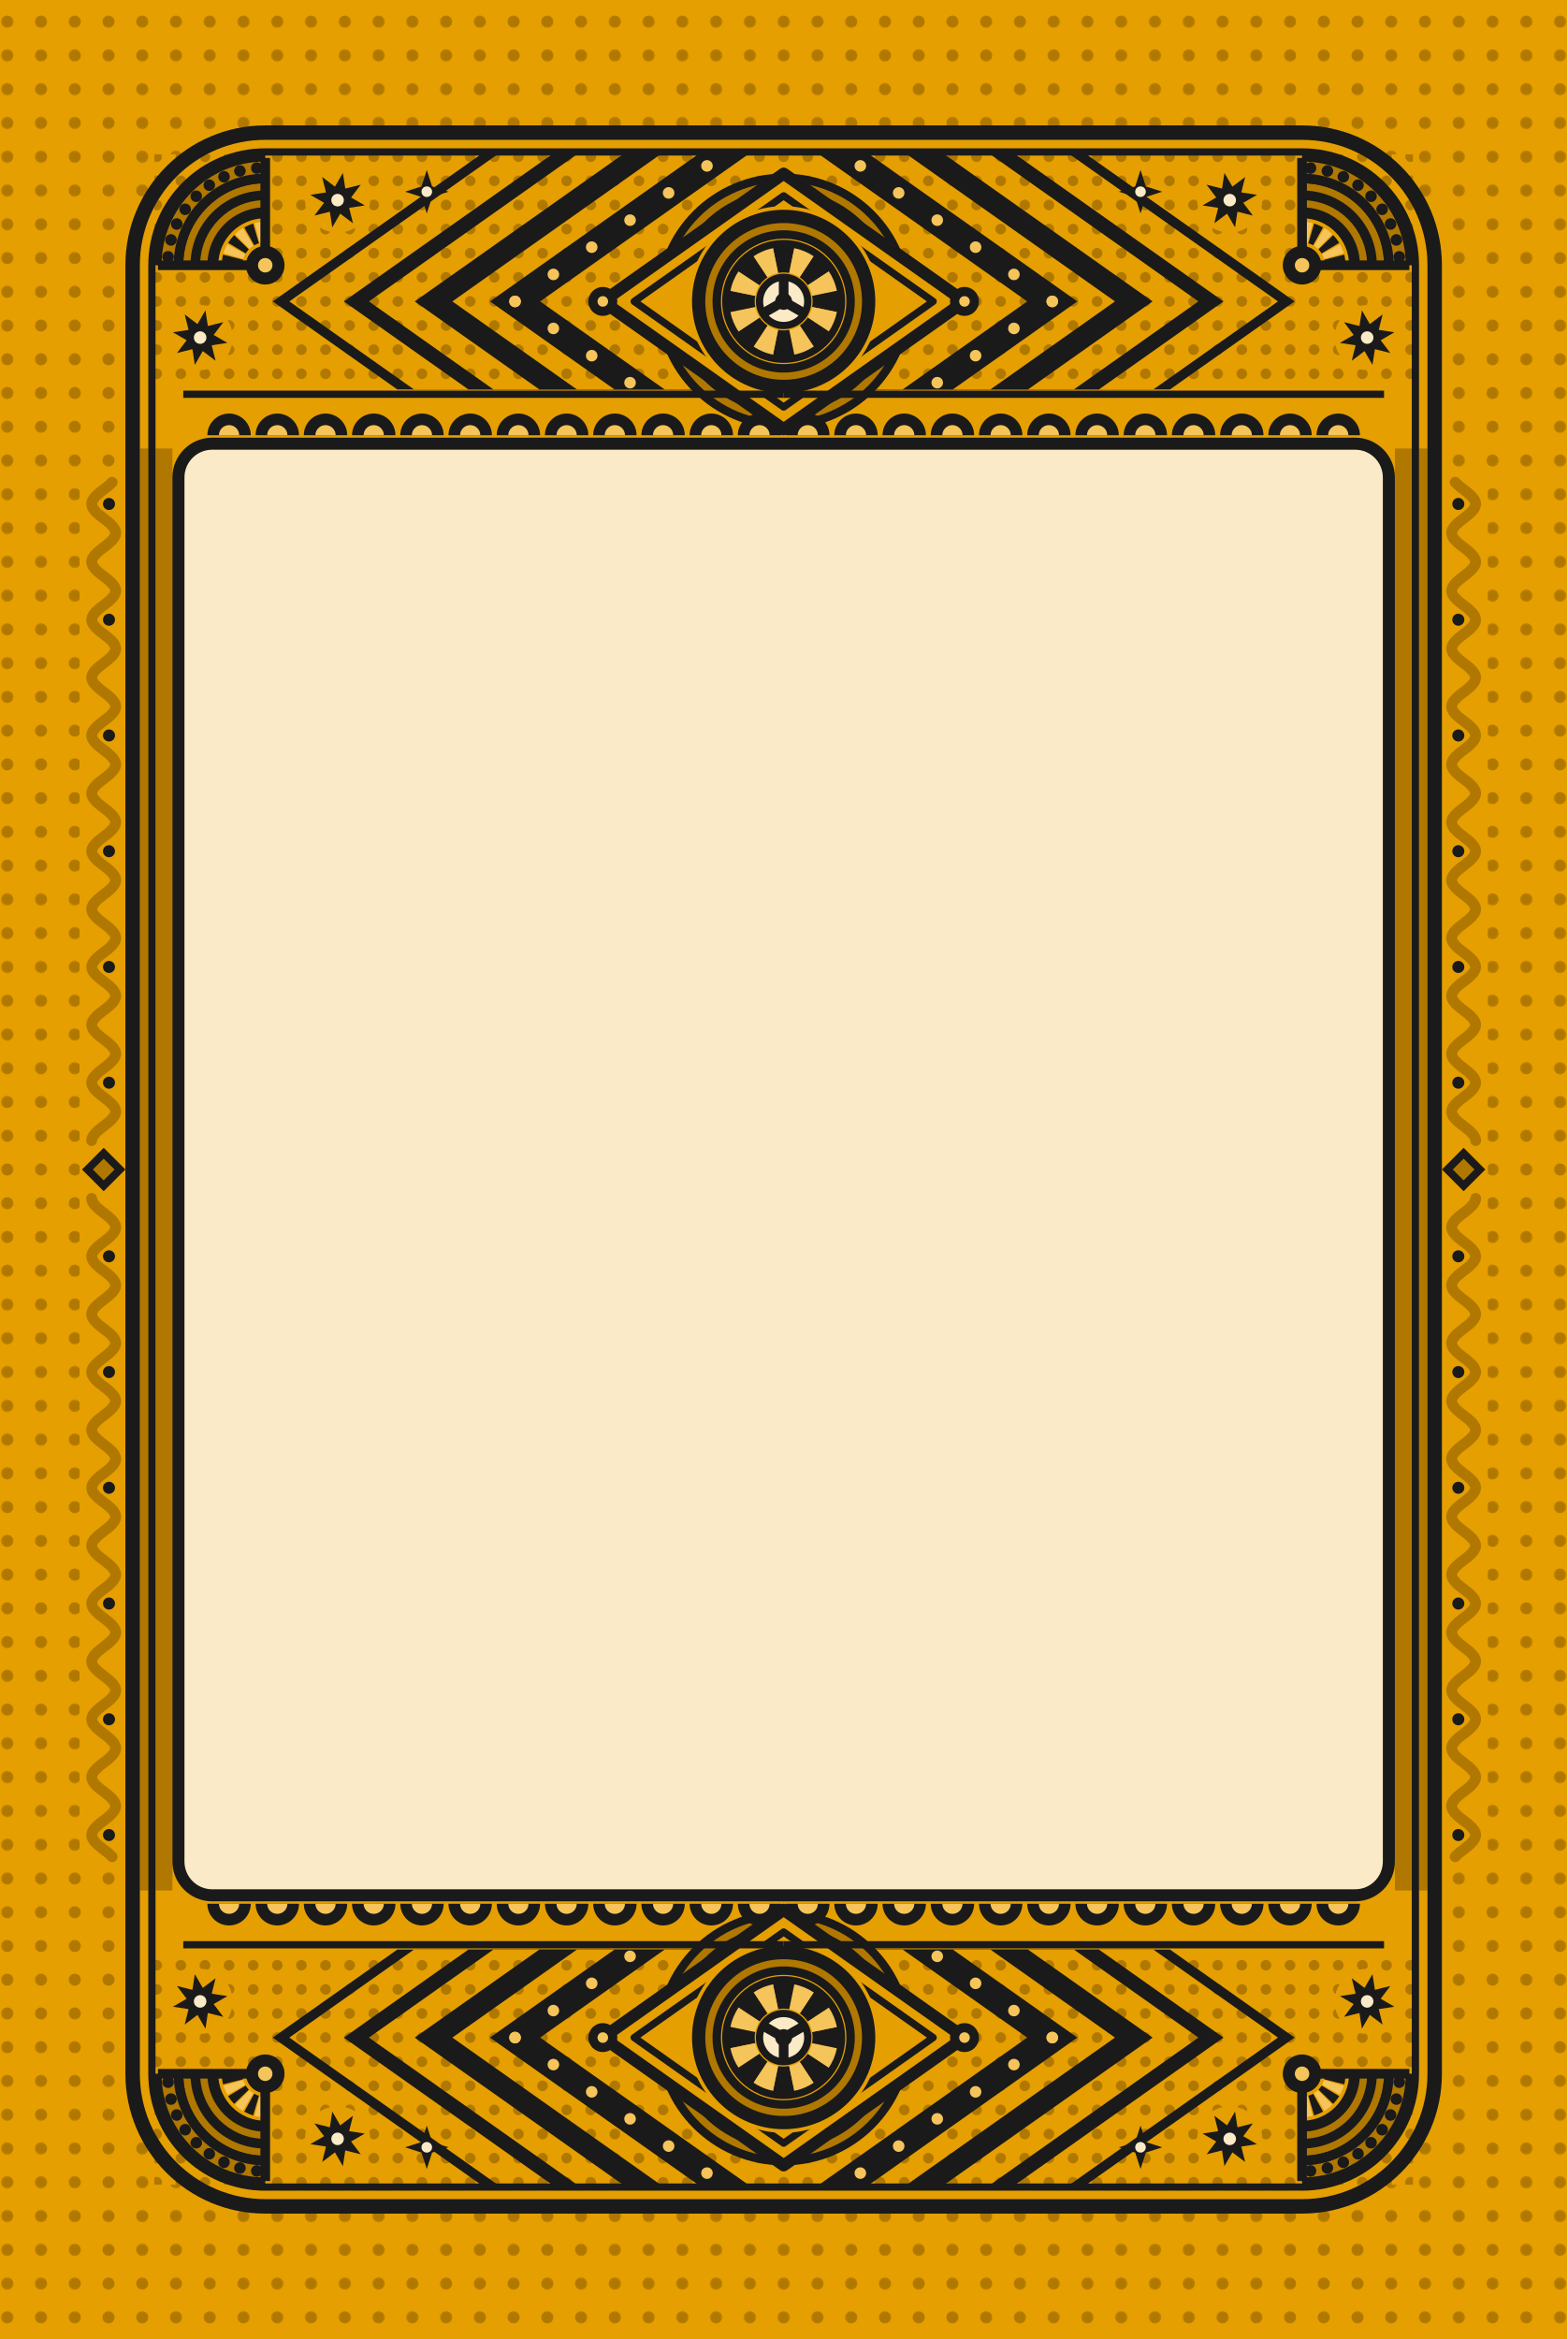
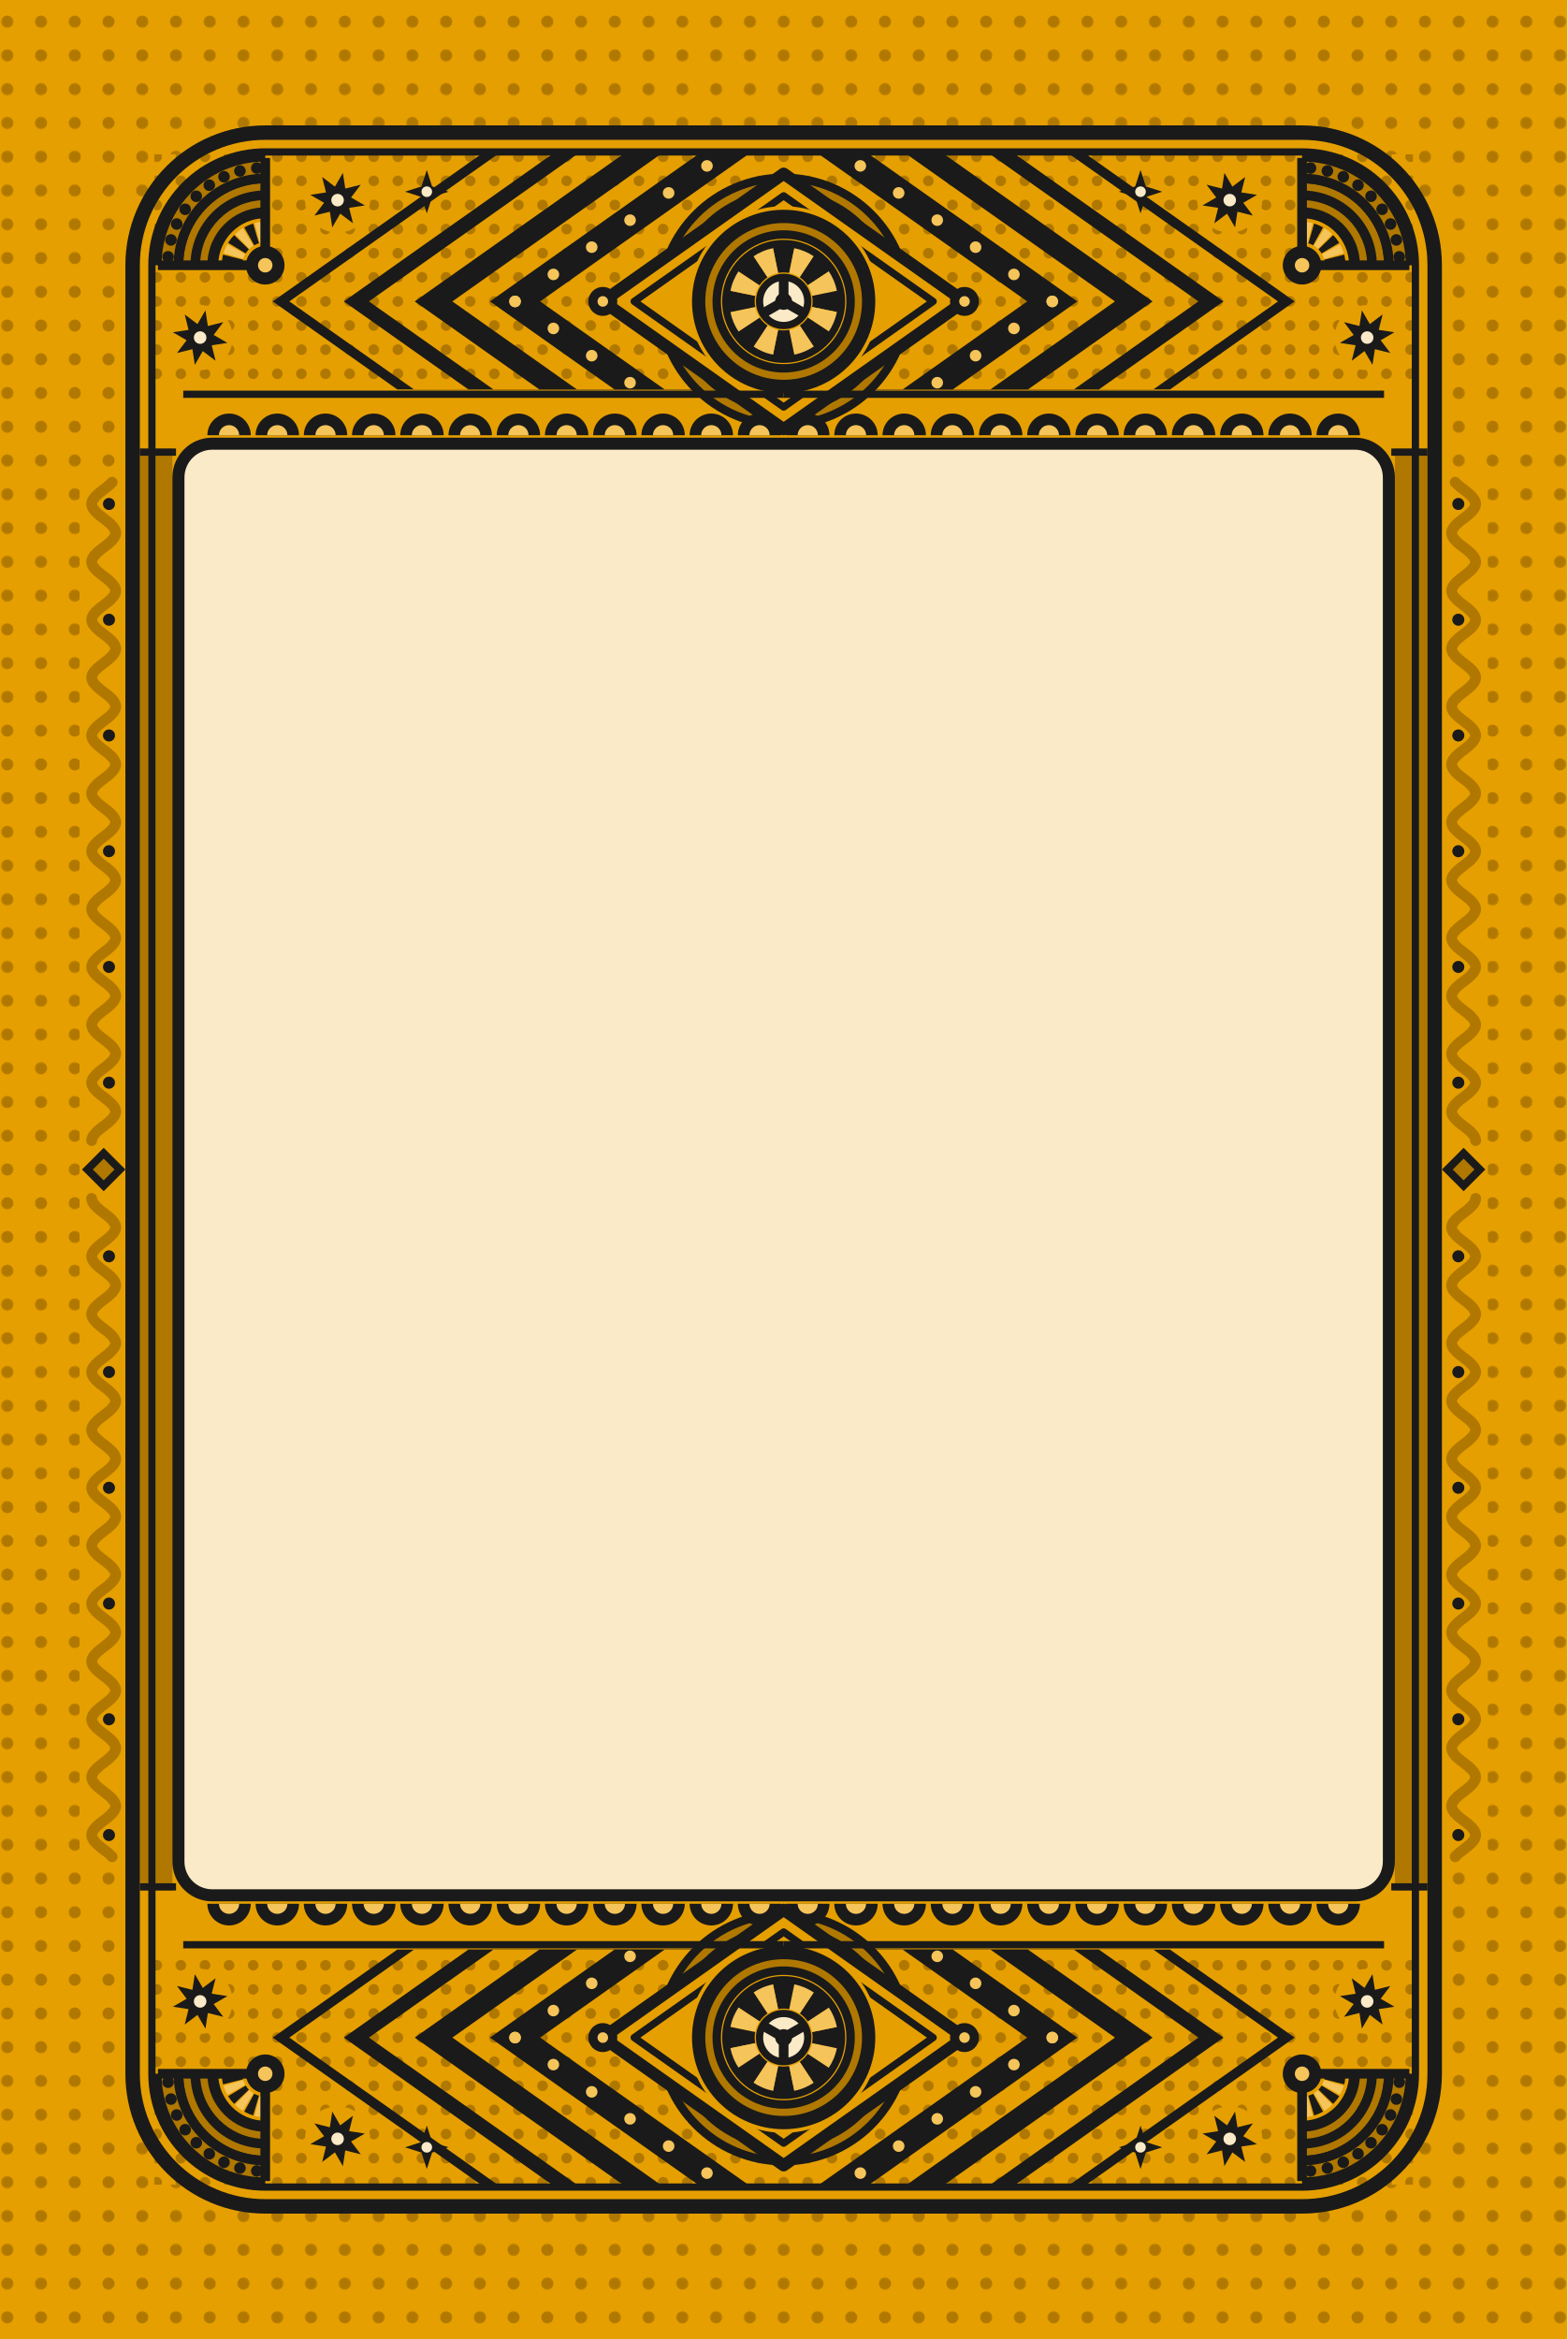
<svg xmlns="http://www.w3.org/2000/svg" viewBox="0 0 65 97" width="65mm" height="97mm" data-motiv="hinten_60_1" data-frei="8,19,49,59">
  <defs>
    <pattern id="pkt" patternUnits="userSpaceOnUse" x="31.8" y="47.8" width="1.4" height="1.4">
      <circle cx="0.7" cy="0.7" r="0.25" fill="#B07800" />
    </pattern>
    <pattern id="hpkt" patternUnits="userSpaceOnUse" x="32" y="12" width="1" height="1">
      <rect width="1" height="1" fill="#E69F00" />
      <circle cx="0.5" cy="0.5" r="0.22" fill="#B07800" />
    </pattern>
    <clipPath id="ringclip" clipPathUnits="userSpaceOnUse">
      <path clip-rule="evenodd" d="M6.4 6.4H32.5V16.15H6.4Z M9.75,12.5 L32.5,-3.58 L55.25,12.5 L32.5,28.58 Z" />
    </clipPath>
    <clipPath id="kopf" clipPathUnits="userSpaceOnUse">
      <rect x="6.4" y="6.4" width="52.2" height="9.75" />
    </clipPath>
    <g id="viertel">
      <path d="M7.6 16.35H32.5" stroke="#1A1A1A" stroke-width="0.3" fill="none" />
      <path d="M30.6 18.05A0.9 0.9 0 0 1 32.4 18.05Z" fill="#1A1A1A" />
      <path d="M31.08 18.05A0.42 0.42 0 0 1 31.92 18.05Z" fill="#F5C45A" />
      <path d="M28.6 18.05A0.9 0.9 0 0 1 30.4 18.05Z" fill="#1A1A1A" />
      <path d="M29.08 18.05A0.42 0.42 0 0 1 29.92 18.05Z" fill="#F5C45A" />
      <path d="M26.6 18.05A0.9 0.9 0 0 1 28.4 18.05Z" fill="#1A1A1A" />
      <path d="M27.08 18.05A0.42 0.42 0 0 1 27.92 18.05Z" fill="#F5C45A" />
      <path d="M24.6 18.05A0.9 0.9 0 0 1 26.4 18.05Z" fill="#1A1A1A" />
      <path d="M25.08 18.05A0.42 0.42 0 0 1 25.92 18.05Z" fill="#F5C45A" />
      <path d="M22.6 18.05A0.9 0.9 0 0 1 24.4 18.05Z" fill="#1A1A1A" />
      <path d="M23.08 18.05A0.42 0.42 0 0 1 23.92 18.05Z" fill="#F5C45A" />
      <path d="M20.6 18.05A0.9 0.9 0 0 1 22.4 18.05Z" fill="#1A1A1A" />
      <path d="M21.08 18.05A0.42 0.42 0 0 1 21.92 18.05Z" fill="#F5C45A" />
      <path d="M18.6 18.05A0.9 0.9 0 0 1 20.4 18.05Z" fill="#1A1A1A" />
      <path d="M19.08 18.05A0.42 0.42 0 0 1 19.92 18.05Z" fill="#F5C45A" />
      <path d="M16.6 18.05A0.9 0.9 0 0 1 18.4 18.05Z" fill="#1A1A1A" />
      <path d="M17.08 18.05A0.42 0.42 0 0 1 17.92 18.05Z" fill="#F5C45A" />
      <path d="M14.6 18.05A0.9 0.9 0 0 1 16.4 18.05Z" fill="#1A1A1A" />
      <path d="M15.08 18.05A0.42 0.42 0 0 1 15.92 18.05Z" fill="#F5C45A" />
      <path d="M12.6 18.05A0.9 0.9 0 0 1 14.4 18.05Z" fill="#1A1A1A" />
      <path d="M13.08 18.05A0.42 0.42 0 0 1 13.92 18.05Z" fill="#F5C45A" />
      <path d="M10.6 18.05A0.9 0.9 0 0 1 12.4 18.05Z" fill="#1A1A1A" />
      <path d="M11.08 18.05A0.42 0.42 0 0 1 11.92 18.05Z" fill="#F5C45A" />
      <path d="M8.6 18.05A0.9 0.9 0 0 1 10.4 18.05Z" fill="#1A1A1A" />
      <path d="M9.08 18.05A0.42 0.42 0 0 1 9.92 18.05Z" fill="#F5C45A" />
      <rect x="5.8" y="18.6" width="0.35" height="29.9" fill="#B07800" />
      <rect x="6.45" y="18.6" width="0.7" height="29.9" fill="#B07800" />
+       <path d="M5.8 18.75H7.3" stroke="#1A1A1A" stroke-width="0.3" fill="none" />
      <circle cx="14" cy="8.3" r="1.35" fill="#E69F00" />
      <polygon points="14.22,7.17 14.32,7.82 14.96,7.66 14.56,8.19 15.13,8.52 14.48,8.62 14.64,9.26 14.11,8.86 13.78,9.43 13.68,8.78 13.04,8.94 13.44,8.41 12.87,8.08 13.52,7.98 13.36,7.34 13.89,7.74" fill="#1A1A1A" />
      <circle cx="14" cy="8.3" r="0.26" fill="#FAEAC7" />
      <circle cx="8.3" cy="14" r="1.35" fill="#E69F00" />
      <polygon points="8.52,12.87 8.62,13.52 9.26,13.36 8.86,13.89 9.43,14.22 8.78,14.32 8.94,14.96 8.41,14.56 8.08,15.13 7.98,14.48 7.34,14.64 7.74,14.11 7.17,13.78 7.82,13.68 7.66,13.04 8.19,13.44" fill="#1A1A1A" />
      <circle cx="8.3" cy="14" r="0.26" fill="#FAEAC7" />
      <polygon points="17.7,7.05 17.92,7.73 18.6,7.95 17.92,8.17 17.7,8.85 17.48,8.17 16.8,7.95 17.48,7.73" fill="#1A1A1A" />
      <circle cx="17.7" cy="7.95" r="0.22" fill="#FAEAC7" />
      <path d="M11 11L6.25 11A4.75 4.75 0 0 1 11 6.25Z" fill="#E69F00" />
      <path d="M7.4 11L6.5 11A4.5 4.5 0 0 1 11 6.5L11 7.4A3.6 3.6 0 0 0 7.4 11Z" fill="#B07800" />
      <path d="M11 11L7.4 11A3.6 3.6 0 0 1 11 7.4Z" fill="#1A1A1A" />
      <path d="M8.45 10.96A2.55 2.55 0 0 1 10.96 8.45" fill="none" stroke="#B07800" stroke-width="0.3" />
      <path d="M7.75 10.94A3.25 3.25 0 0 1 10.94 7.75" fill="none" stroke="#B07800" stroke-width="0.3" />
      <path d="M11 11L9.05 11A1.95 1.95 0 0 1 11 9.05Z" fill="#E69F00" />
      <path d="M10.05 10.98L9.2 10.97A1.8 1.8 0 0 1 9.25 10.56L10.08 10.77A0.95 0.95 0 0 0 10.05 10.98Z" fill="#1A1A1A" />
      <path d="M10.09 10.74L9.27 10.5A1.8 1.8 0 0 1 9.43 10.13L10.17 10.54A0.95 0.95 0 0 0 10.09 10.74Z" fill="#F5C45A" />
      <path d="M10.19 10.51L9.46 10.07A1.8 1.8 0 0 1 9.71 9.75L10.32 10.34A0.95 0.95 0 0 0 10.19 10.51Z" fill="#1A1A1A" />
      <path d="M10.34 10.32L9.75 9.71A1.8 1.8 0 0 1 10.07 9.46L10.51 10.19A0.95 0.95 0 0 0 10.34 10.32Z" fill="#F5C45A" />
      <path d="M10.54 10.17L10.13 9.43A1.8 1.8 0 0 1 10.5 9.27L10.74 10.09A0.95 0.95 0 0 0 10.54 10.17Z" fill="#1A1A1A" />
      <path d="M10.77 10.08L10.56 9.25A1.8 1.8 0 0 1 10.97 9.2L10.98 10.05A0.95 0.95 0 0 0 10.77 10.08Z" fill="#F5C45A" />
      <path d="M7.4 11A3.6 3.6 0 0 1 11 7.4" fill="none" stroke="#1A1A1A" stroke-width="0.4" />
      <path d="M6.5 11A4.5 4.5 0 0 1 11 6.5" fill="none" stroke="#1A1A1A" stroke-width="0.4" />
      <circle cx="6.97" cy="10.65" r="0.24" fill="#1A1A1A" />
      <circle cx="7.09" cy="9.95" r="0.24" fill="#1A1A1A" />
      <circle cx="7.33" cy="9.29" r="0.24" fill="#1A1A1A" />
      <circle cx="7.68" cy="8.68" r="0.24" fill="#1A1A1A" />
      <circle cx="8.14" cy="8.14" r="0.24" fill="#1A1A1A" />
      <circle cx="8.68" cy="7.68" r="0.24" fill="#1A1A1A" />
      <circle cx="9.29" cy="7.33" r="0.24" fill="#1A1A1A" />
      <circle cx="9.95" cy="7.09" r="0.24" fill="#1A1A1A" />
      <circle cx="10.65" cy="6.97" r="0.24" fill="#1A1A1A" />
      <path d="M6.55 11H11M11 6.55V11" stroke="#1A1A1A" stroke-width="0.4" fill="none" />
      <circle cx="11" cy="11" r="0.8" fill="#1A1A1A" />
      <circle cx="11" cy="11" r="0.3" fill="#F5C45A" />
      <rect x="3.3" y="19.6" width="2" height="28.9" fill="#E69F00" />
      <polyline points="3.8,47.3 3.82,47.2 3.87,47.1 3.95,47 4.05,46.9 4.17,46.8 4.3,46.7 4.43,46.6 4.55,46.5 4.65,46.4 4.73,46.3 4.78,46.2 4.8,46.1 4.78,46 4.73,45.9 4.65,45.8 4.55,45.7 4.43,45.6 4.3,45.5 4.17,45.4 4.05,45.3 3.95,45.2 3.87,45.1 3.82,45 3.8,44.9 3.82,44.8 3.87,44.7 3.95,44.6 4.05,44.5 4.17,44.4 4.3,44.3 4.43,44.2 4.55,44.1 4.65,44 4.73,43.9 4.78,43.8 4.8,43.7 4.78,43.6 4.73,43.5 4.65,43.4 4.55,43.3 4.43,43.2 4.3,43.1 4.17,43 4.05,42.9 3.95,42.8 3.87,42.7 3.82,42.6 3.8,42.5 3.82,42.4 3.87,42.3 3.95,42.2 4.05,42.1 4.17,42 4.3,41.9 4.43,41.8 4.55,41.7 4.65,41.6 4.73,41.5 4.78,41.4 4.8,41.3 4.78,41.2 4.73,41.1 4.65,41 4.55,40.9 4.43,40.8 4.3,40.7 4.17,40.6 4.05,40.5 3.95,40.4 3.87,40.3 3.82,40.2 3.8,40.1 3.82,40 3.87,39.9 3.95,39.8 4.05,39.7 4.17,39.6 4.3,39.5 4.43,39.4 4.55,39.3 4.65,39.2 4.73,39.1 4.78,39 4.8,38.9 4.78,38.8 4.73,38.7 4.65,38.6 4.55,38.5 4.43,38.4 4.3,38.3 4.17,38.2 4.05,38.1 3.95,38 3.87,37.9 3.82,37.8 3.8,37.7 3.82,37.6 3.87,37.5 3.95,37.4 4.05,37.3 4.17,37.2 4.3,37.1 4.43,37 4.55,36.9 4.65,36.8 4.73,36.7 4.78,36.6 4.8,36.5 4.78,36.4 4.73,36.3 4.65,36.2 4.55,36.1 4.43,36 4.3,35.9 4.17,35.8 4.05,35.7 3.95,35.6 3.87,35.5 3.82,35.4 3.8,35.3 3.82,35.2 3.87,35.1 3.95,35 4.05,34.9 4.17,34.8 4.3,34.7 4.43,34.6 4.55,34.5 4.65,34.4 4.73,34.3 4.78,34.2 4.8,34.1 4.78,34 4.73,33.9 4.65,33.8 4.55,33.7 4.43,33.6 4.3,33.5 4.17,33.4 4.05,33.3 3.95,33.2 3.87,33.1 3.82,33 3.8,32.9 3.82,32.8 3.87,32.7 3.95,32.6 4.05,32.5 4.17,32.4 4.3,32.3 4.43,32.2 4.55,32.1 4.65,32 4.73,31.9 4.78,31.8 4.8,31.7 4.78,31.6 4.73,31.5 4.65,31.4 4.55,31.3 4.43,31.2 4.3,31.1 4.17,31 4.05,30.9 3.95,30.8 3.87,30.7 3.82,30.6 3.8,30.5 3.82,30.4 3.87,30.3 3.95,30.2 4.05,30.1 4.17,30 4.3,29.9 4.43,29.8 4.55,29.7 4.65,29.6 4.73,29.5 4.78,29.4 4.8,29.3 4.78,29.2 4.73,29.1 4.65,29 4.55,28.9 4.43,28.8 4.3,28.7 4.17,28.6 4.05,28.5 3.95,28.4 3.87,28.3 3.82,28.2 3.8,28.1 3.82,28 3.87,27.9 3.95,27.8 4.05,27.7 4.17,27.6 4.3,27.5 4.43,27.4 4.55,27.3 4.65,27.2 4.73,27.1 4.78,27 4.8,26.9 4.78,26.8 4.73,26.7 4.65,26.6 4.55,26.5 4.43,26.4 4.3,26.3 4.17,26.2 4.05,26.1 3.95,26 3.87,25.9 3.82,25.8 3.8,25.7 3.82,25.6 3.87,25.5 3.95,25.4 4.05,25.3 4.17,25.2 4.3,25.1 4.43,25 4.55,24.9 4.65,24.8 4.73,24.7 4.78,24.6 4.8,24.5 4.78,24.4 4.73,24.3 4.65,24.2 4.55,24.1 4.43,24 4.3,23.9 4.17,23.8 4.05,23.7 3.95,23.6 3.87,23.5 3.82,23.4 3.8,23.3 3.82,23.2 3.87,23.1 3.95,23 4.05,22.9 4.17,22.8 4.3,22.7 4.43,22.6 4.55,22.5 4.65,22.4 4.73,22.3 4.78,22.2 4.8,22.1 4.78,22 4.73,21.9 4.65,21.8 4.55,21.7 4.43,21.6 4.3,21.5 4.17,21.4 4.05,21.3 3.95,21.2 3.87,21.1 3.82,21 3.8,20.9 3.82,20.8 3.87,20.7 3.95,20.6 4.05,20.5 4.17,20.4 4.3,20.3 4.43,20.2 4.55,20.1 4.65,20" fill="none" stroke="#B07800" stroke-width="0.45" stroke-linejoin="round" stroke-linecap="round" />
      <circle cx="4.52" cy="44.9" r="0.25" fill="#1A1A1A" />
      <circle cx="4.52" cy="40.1" r="0.25" fill="#1A1A1A" />
      <circle cx="4.52" cy="35.3" r="0.25" fill="#1A1A1A" />
      <circle cx="4.52" cy="30.5" r="0.25" fill="#1A1A1A" />
      <circle cx="4.52" cy="25.7" r="0.25" fill="#1A1A1A" />
      <circle cx="4.52" cy="20.9" r="0.25" fill="#1A1A1A" />
      <polygon points="4.3,47.6 5.2,48.5 3.4,48.5" fill="#1A1A1A" />
      <polygon points="4.3,48.05 4.75,48.5 3.85,48.5" fill="#B07800" />
    </g>
    <g id="achse">
      <g clip-path="url(#kopf)">
        <rect x="6.4" y="6.4" width="52.2" height="9.8" fill="url(#hpkt)" />
        <polygon points="11.31,12.5 32.5,-2.47 53.69,12.5 32.5,27.47" fill="#1A1A1A" />
        <polygon points="12,12.5 32.5,-1.98 53,12.5 32.5,26.98" fill="url(#hpkt)" />
        <polygon points="14.26,12.5 32.5,-0.39 50.74,12.5 32.5,25.39" fill="#1A1A1A" />
        <polygon points="15.3,12.5 32.5,0.34 49.7,12.5 32.5,24.66" fill="url(#hpkt)" />
        <polygon points="17.2,12.5 32.5,1.69 47.8,12.5 32.5,23.31" fill="#1A1A1A" />
        <polygon points="18.76,12.5 32.5,2.79 46.24,12.5 32.5,22.21" fill="url(#hpkt)" />
        <polygon points="20.32,12.5 32.5,3.89 44.68,12.5 32.5,21.11" fill="#1A1A1A" />
        <polygon points="22.4,12.5 32.5,5.36 42.6,12.5 32.5,19.64" fill="url(#hpkt)" />
        <circle cx="21.36" cy="12.5" r="0.24" fill="#F5C45A" />
        <circle cx="22.95" cy="11.38" r="0.24" fill="#F5C45A" />
        <circle cx="24.54" cy="10.25" r="0.24" fill="#F5C45A" />
        <circle cx="26.13" cy="9.13" r="0.24" fill="#F5C45A" />
        <circle cx="27.73" cy="8" r="0.24" fill="#F5C45A" />
        <circle cx="29.32" cy="6.88" r="0.24" fill="#F5C45A" />
        <circle cx="30.91" cy="5.75" r="0.24" fill="#F5C45A" />
        <circle cx="32.5" cy="4.63" r="0.24" fill="#F5C45A" />
        <circle cx="21.36" cy="12.5" r="0.24" fill="#F5C45A" />
        <circle cx="22.95" cy="13.62" r="0.24" fill="#F5C45A" />
        <circle cx="24.54" cy="14.75" r="0.24" fill="#F5C45A" />
        <circle cx="26.13" cy="15.87" r="0.24" fill="#F5C45A" />
        <circle cx="27.73" cy="17" r="0.24" fill="#F5C45A" />
        <circle cx="29.32" cy="18.12" r="0.24" fill="#F5C45A" />
        <circle cx="30.91" cy="19.25" r="0.24" fill="#F5C45A" />
        <circle cx="32.5" cy="20.37" r="0.24" fill="#F5C45A" />
        <circle cx="43.64" cy="12.5" r="0.24" fill="#F5C45A" />
        <circle cx="42.05" cy="11.38" r="0.24" fill="#F5C45A" />
        <circle cx="40.46" cy="10.25" r="0.24" fill="#F5C45A" />
        <circle cx="38.87" cy="9.13" r="0.24" fill="#F5C45A" />
        <circle cx="37.27" cy="8" r="0.24" fill="#F5C45A" />
        <circle cx="35.68" cy="6.88" r="0.24" fill="#F5C45A" />
        <circle cx="34.09" cy="5.75" r="0.24" fill="#F5C45A" />
        <circle cx="32.5" cy="4.63" r="0.24" fill="#F5C45A" />
        <circle cx="43.64" cy="12.5" r="0.24" fill="#F5C45A" />
        <circle cx="42.05" cy="13.62" r="0.24" fill="#F5C45A" />
        <circle cx="40.46" cy="14.75" r="0.24" fill="#F5C45A" />
        <circle cx="38.87" cy="15.87" r="0.24" fill="#F5C45A" />
        <circle cx="37.27" cy="17" r="0.24" fill="#F5C45A" />
        <circle cx="35.68" cy="18.12" r="0.24" fill="#F5C45A" />
        <circle cx="34.09" cy="19.25" r="0.24" fill="#F5C45A" />
        <circle cx="32.5" cy="20.37" r="0.24" fill="#F5C45A" />
      </g>
      <circle cx="32.5" cy="12.5" r="5.3" fill="#1A1A1A" />
      <circle cx="32.5" cy="12.5" r="4.8" fill="none" stroke="#B07800" stroke-width="0.3" />
      <polygon points="25,12.5 32.5,7.2 40,12.5 32.5,17.8" fill="#E69F00" stroke="#1A1A1A" stroke-width="0.5" stroke-linejoin="round" />
      <polygon points="26.3,12.5 32.5,8.12 38.7,12.5 32.5,16.88" fill="#E69F00" stroke="#1A1A1A" stroke-width="0.3" stroke-linejoin="round" />
      <circle cx="32.5" cy="12.5" r="3.95" fill="#E69F00" />
      <circle cx="32.5" cy="12.5" r="3.6" fill="#1A1A1A" stroke="#1A1A1A" stroke-width="0.4" />
      <circle cx="32.5" cy="12.5" r="3.1" fill="none" stroke="#B07800" stroke-width="0.3" />
      <circle cx="32.5" cy="12.5" r="2.6" fill="#E69F00" />
      <path d="M32.27 11.32L32.03 10.15A2.4 2.4 0 0 1 32.97 10.15L32.73 11.32A1.2 1.2 0 0 0 32.27 11.32Z" fill="#1A1A1A" />
      <path d="M32.73 11.32L32.97 10.15A2.4 2.4 0 0 1 33.83 10.5L33.17 11.5A1.2 1.2 0 0 0 32.73 11.32Z" fill="#F5C45A" />
      <path d="M33.17 11.5L33.83 10.5A2.4 2.4 0 0 1 34.5 11.17L33.5 11.83A1.2 1.2 0 0 0 33.17 11.5Z" fill="#1A1A1A" />
      <path d="M33.5 11.83L34.5 11.17A2.4 2.4 0 0 1 34.85 12.03L33.68 12.27A1.2 1.2 0 0 0 33.5 11.83Z" fill="#F5C45A" />
      <path d="M33.68 12.27L34.85 12.03A2.4 2.4 0 0 1 34.85 12.97L33.68 12.73A1.2 1.2 0 0 0 33.68 12.27Z" fill="#1A1A1A" />
      <path d="M33.68 12.73L34.85 12.97A2.4 2.4 0 0 1 34.5 13.83L33.5 13.17A1.2 1.2 0 0 0 33.68 12.73Z" fill="#F5C45A" />
      <path d="M33.5 13.17L34.5 13.83A2.4 2.4 0 0 1 33.83 14.5L33.17 13.5A1.2 1.2 0 0 0 33.5 13.17Z" fill="#1A1A1A" />
      <path d="M33.17 13.5L33.83 14.5A2.4 2.4 0 0 1 32.97 14.85L32.73 13.68A1.2 1.2 0 0 0 33.17 13.5Z" fill="#F5C45A" />
      <path d="M32.73 13.68L32.97 14.85A2.4 2.4 0 0 1 32.03 14.85L32.27 13.68A1.2 1.2 0 0 0 32.73 13.68Z" fill="#1A1A1A" />
      <path d="M32.27 13.68L32.03 14.85A2.4 2.4 0 0 1 31.17 14.5L31.83 13.5A1.2 1.2 0 0 0 32.27 13.68Z" fill="#F5C45A" />
      <path d="M31.83 13.5L31.17 14.5A2.4 2.4 0 0 1 30.5 13.83L31.5 13.17A1.2 1.2 0 0 0 31.83 13.5Z" fill="#1A1A1A" />
      <path d="M31.5 13.17L30.5 13.83A2.4 2.4 0 0 1 30.15 12.97L31.32 12.73A1.2 1.2 0 0 0 31.5 13.17Z" fill="#F5C45A" />
      <path d="M31.32 12.73L30.15 12.97A2.4 2.4 0 0 1 30.15 12.03L31.32 12.27A1.2 1.2 0 0 0 31.32 12.73Z" fill="#1A1A1A" />
      <path d="M31.32 12.27L30.15 12.03A2.4 2.4 0 0 1 30.5 11.17L31.5 11.83A1.2 1.2 0 0 0 31.32 12.27Z" fill="#F5C45A" />
      <path d="M31.5 11.83L30.5 11.17A2.4 2.4 0 0 1 31.17 10.5L31.83 11.5A1.2 1.2 0 0 0 31.5 11.83Z" fill="#1A1A1A" />
      <path d="M31.83 11.5L31.17 10.5A2.4 2.4 0 0 1 32.03 10.15L32.27 11.32A1.2 1.2 0 0 0 31.83 11.5Z" fill="#F5C45A" />
      <circle cx="32.5" cy="12.5" r="2.4" fill="none" stroke="#1A1A1A" stroke-width="0.3" />
      <circle cx="32.5" cy="12.5" r="1" fill="#FAEAC7" stroke="#1A1A1A" stroke-width="0.3" />
      <path d="M32.5 12.5L32.5 11.5" stroke="#1A1A1A" stroke-width="0.4" stroke-linecap="butt" />
      <path d="M32.5 12.5L33.37 13" stroke="#1A1A1A" stroke-width="0.4" stroke-linecap="butt" />
      <path d="M32.5 12.5L31.63 13" stroke="#1A1A1A" stroke-width="0.4" stroke-linecap="butt" />
      <circle cx="32.5" cy="12.5" r="0.35" fill="#1A1A1A" />
      <circle cx="25" cy="12.5" r="0.6" fill="#1A1A1A" />
      <circle cx="25" cy="12.5" r="0.22" fill="#F5C45A" />
      <circle cx="40" cy="12.5" r="0.6" fill="#1A1A1A" />
      <circle cx="40" cy="12.5" r="0.22" fill="#F5C45A" />
    </g>
  </defs>
  <rect width="65" height="97" fill="#E69F00" />
  <rect width="65" height="97" fill="url(#pkt)" />
  <rect x="5.5" y="5.5" width="54" height="86" rx="5.5" fill="#E69F00" />
  <use href="#achse" />
  <use href="#achse" transform="translate(0,97) scale(1,-1)" />
  <use href="#viertel" />
  <use href="#viertel" transform="translate(65,0) scale(-1,1)" />
  <use href="#viertel" transform="translate(0,97) scale(1,-1)" />
  <use href="#viertel" transform="translate(65,97) scale(-1,-1)" />
  <rect x="5.5" y="5.5" width="54" height="86" rx="5.5" fill="none" stroke="#1A1A1A" stroke-width="0.6" />
  <rect x="6.3" y="6.3" width="52.4" height="84.4" rx="4.7" fill="none" stroke="#1A1A1A" stroke-width="0.3" />
  <rect x="7.4" y="18.4" width="50.2" height="60.2" rx="1.4" fill="#FAEAC7" stroke="#1A1A1A" stroke-width="0.5" />
</svg>
